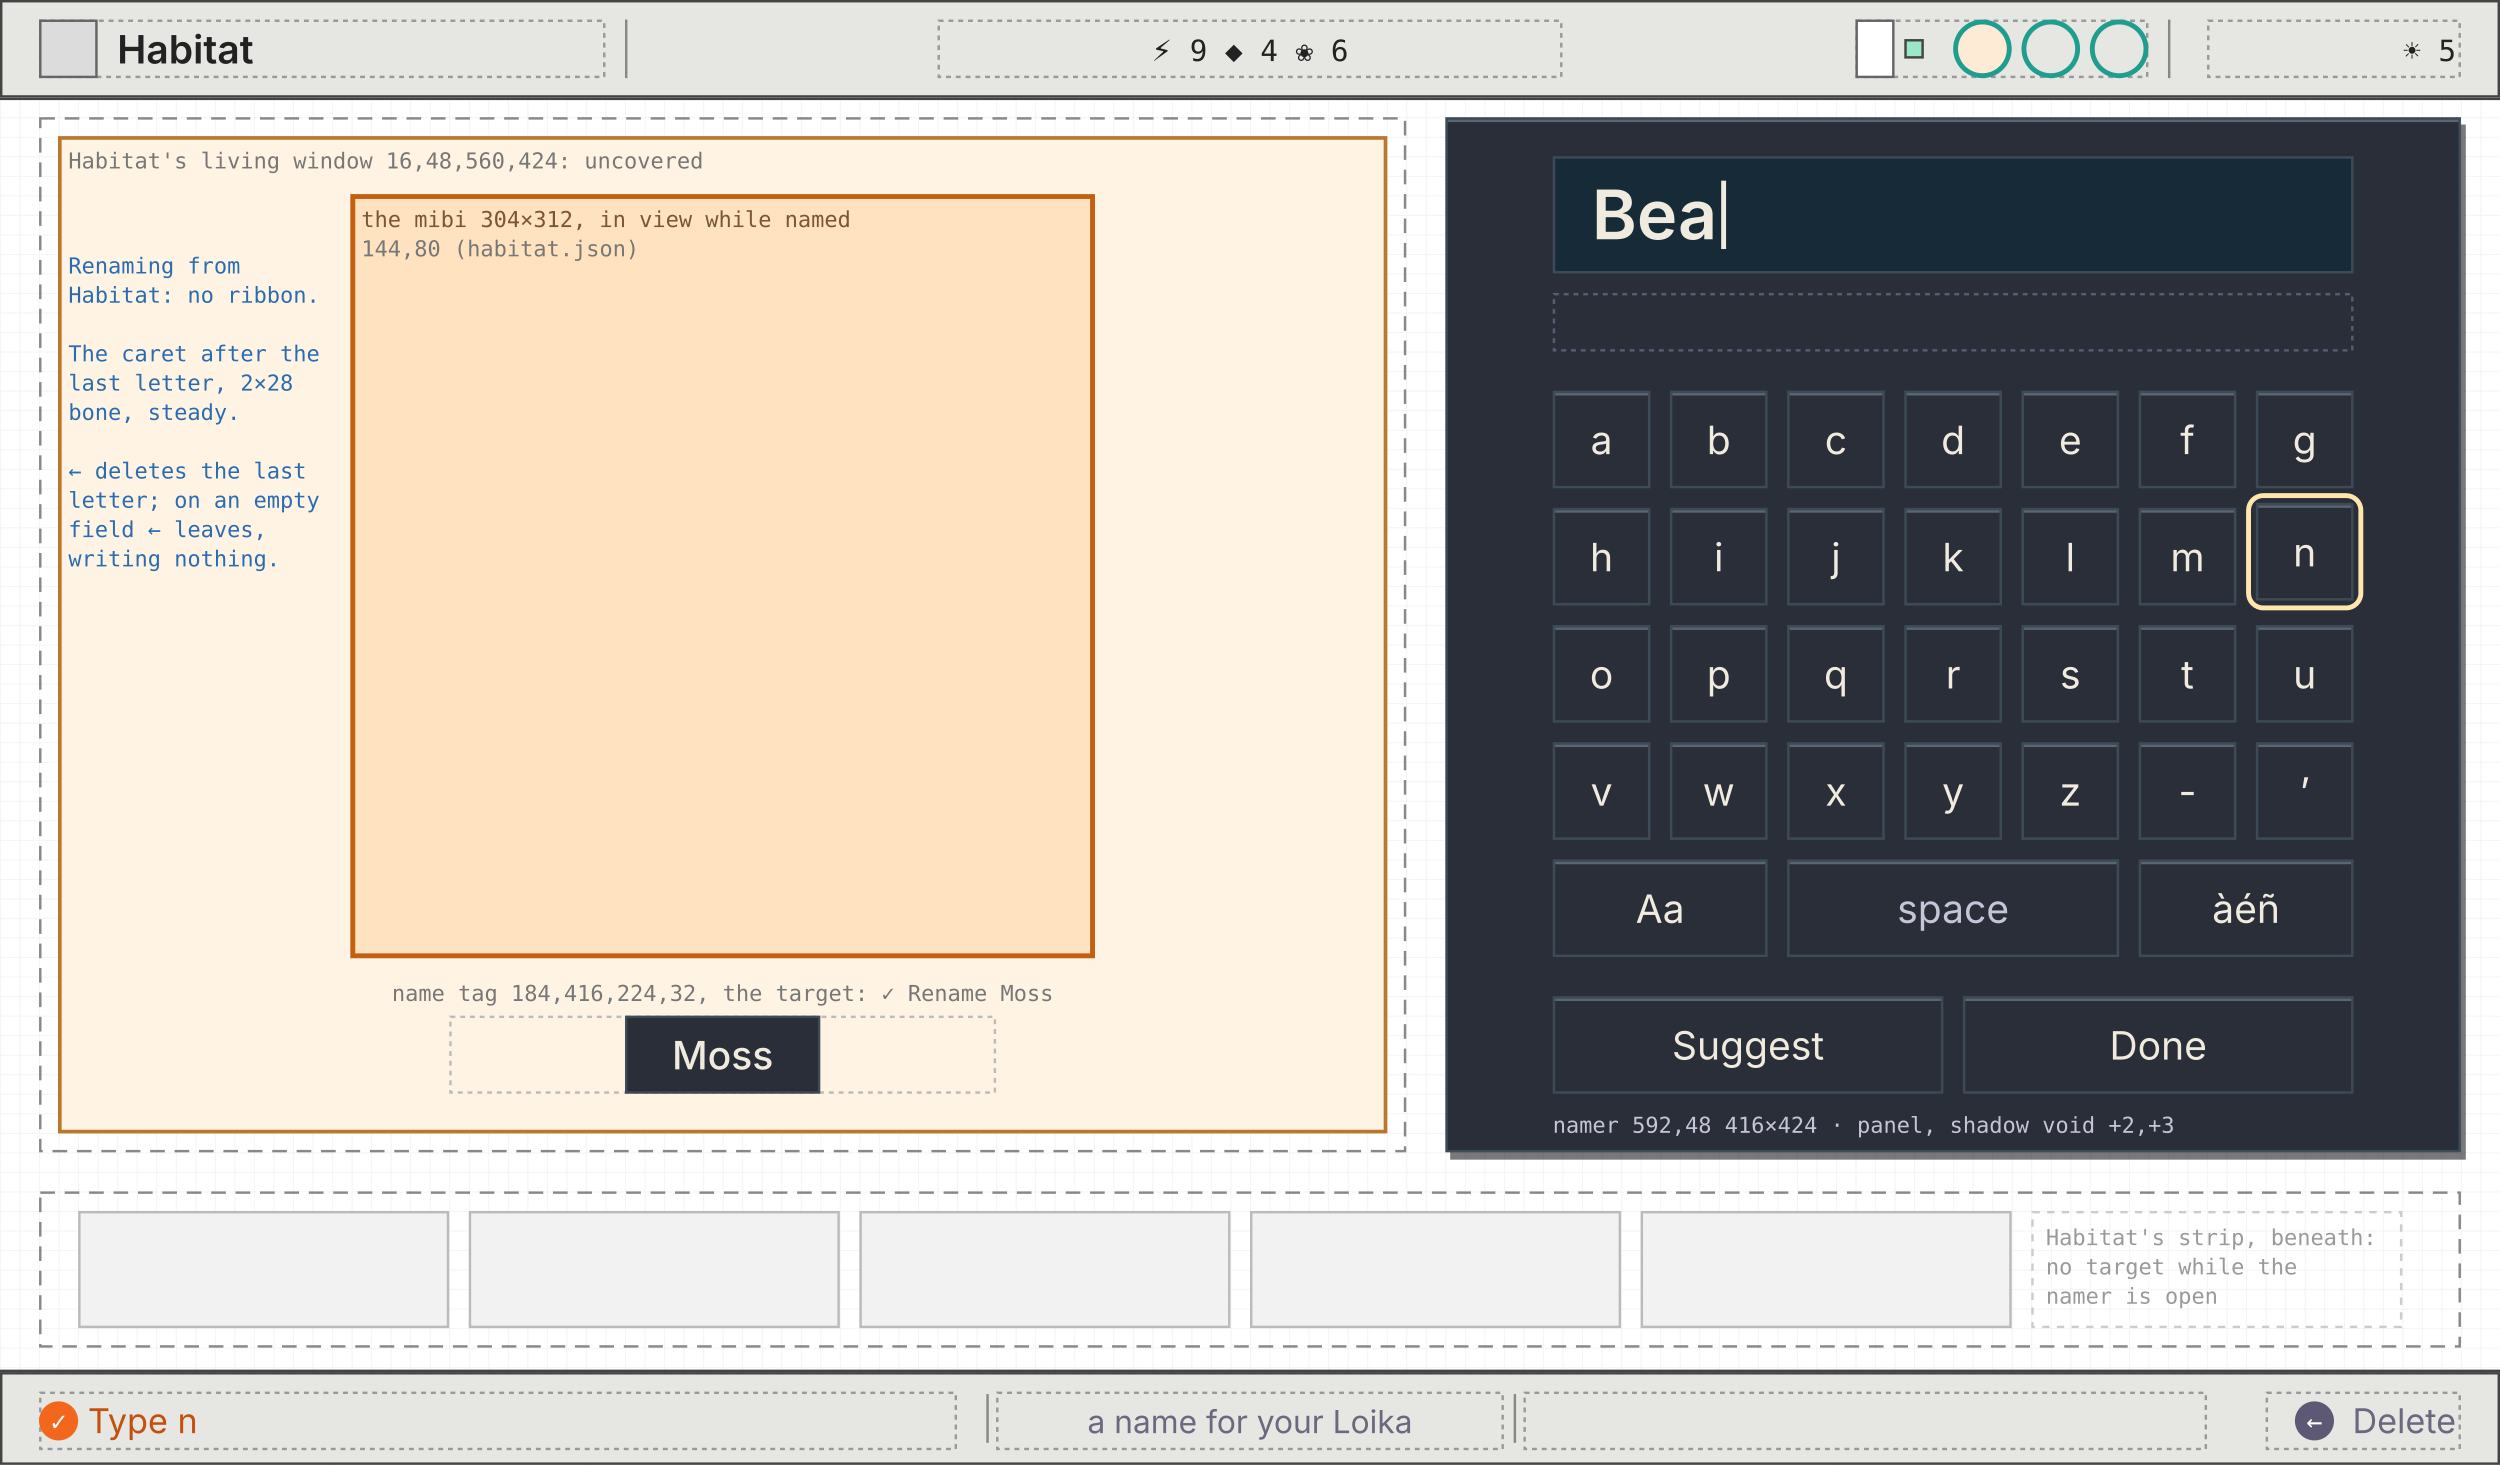
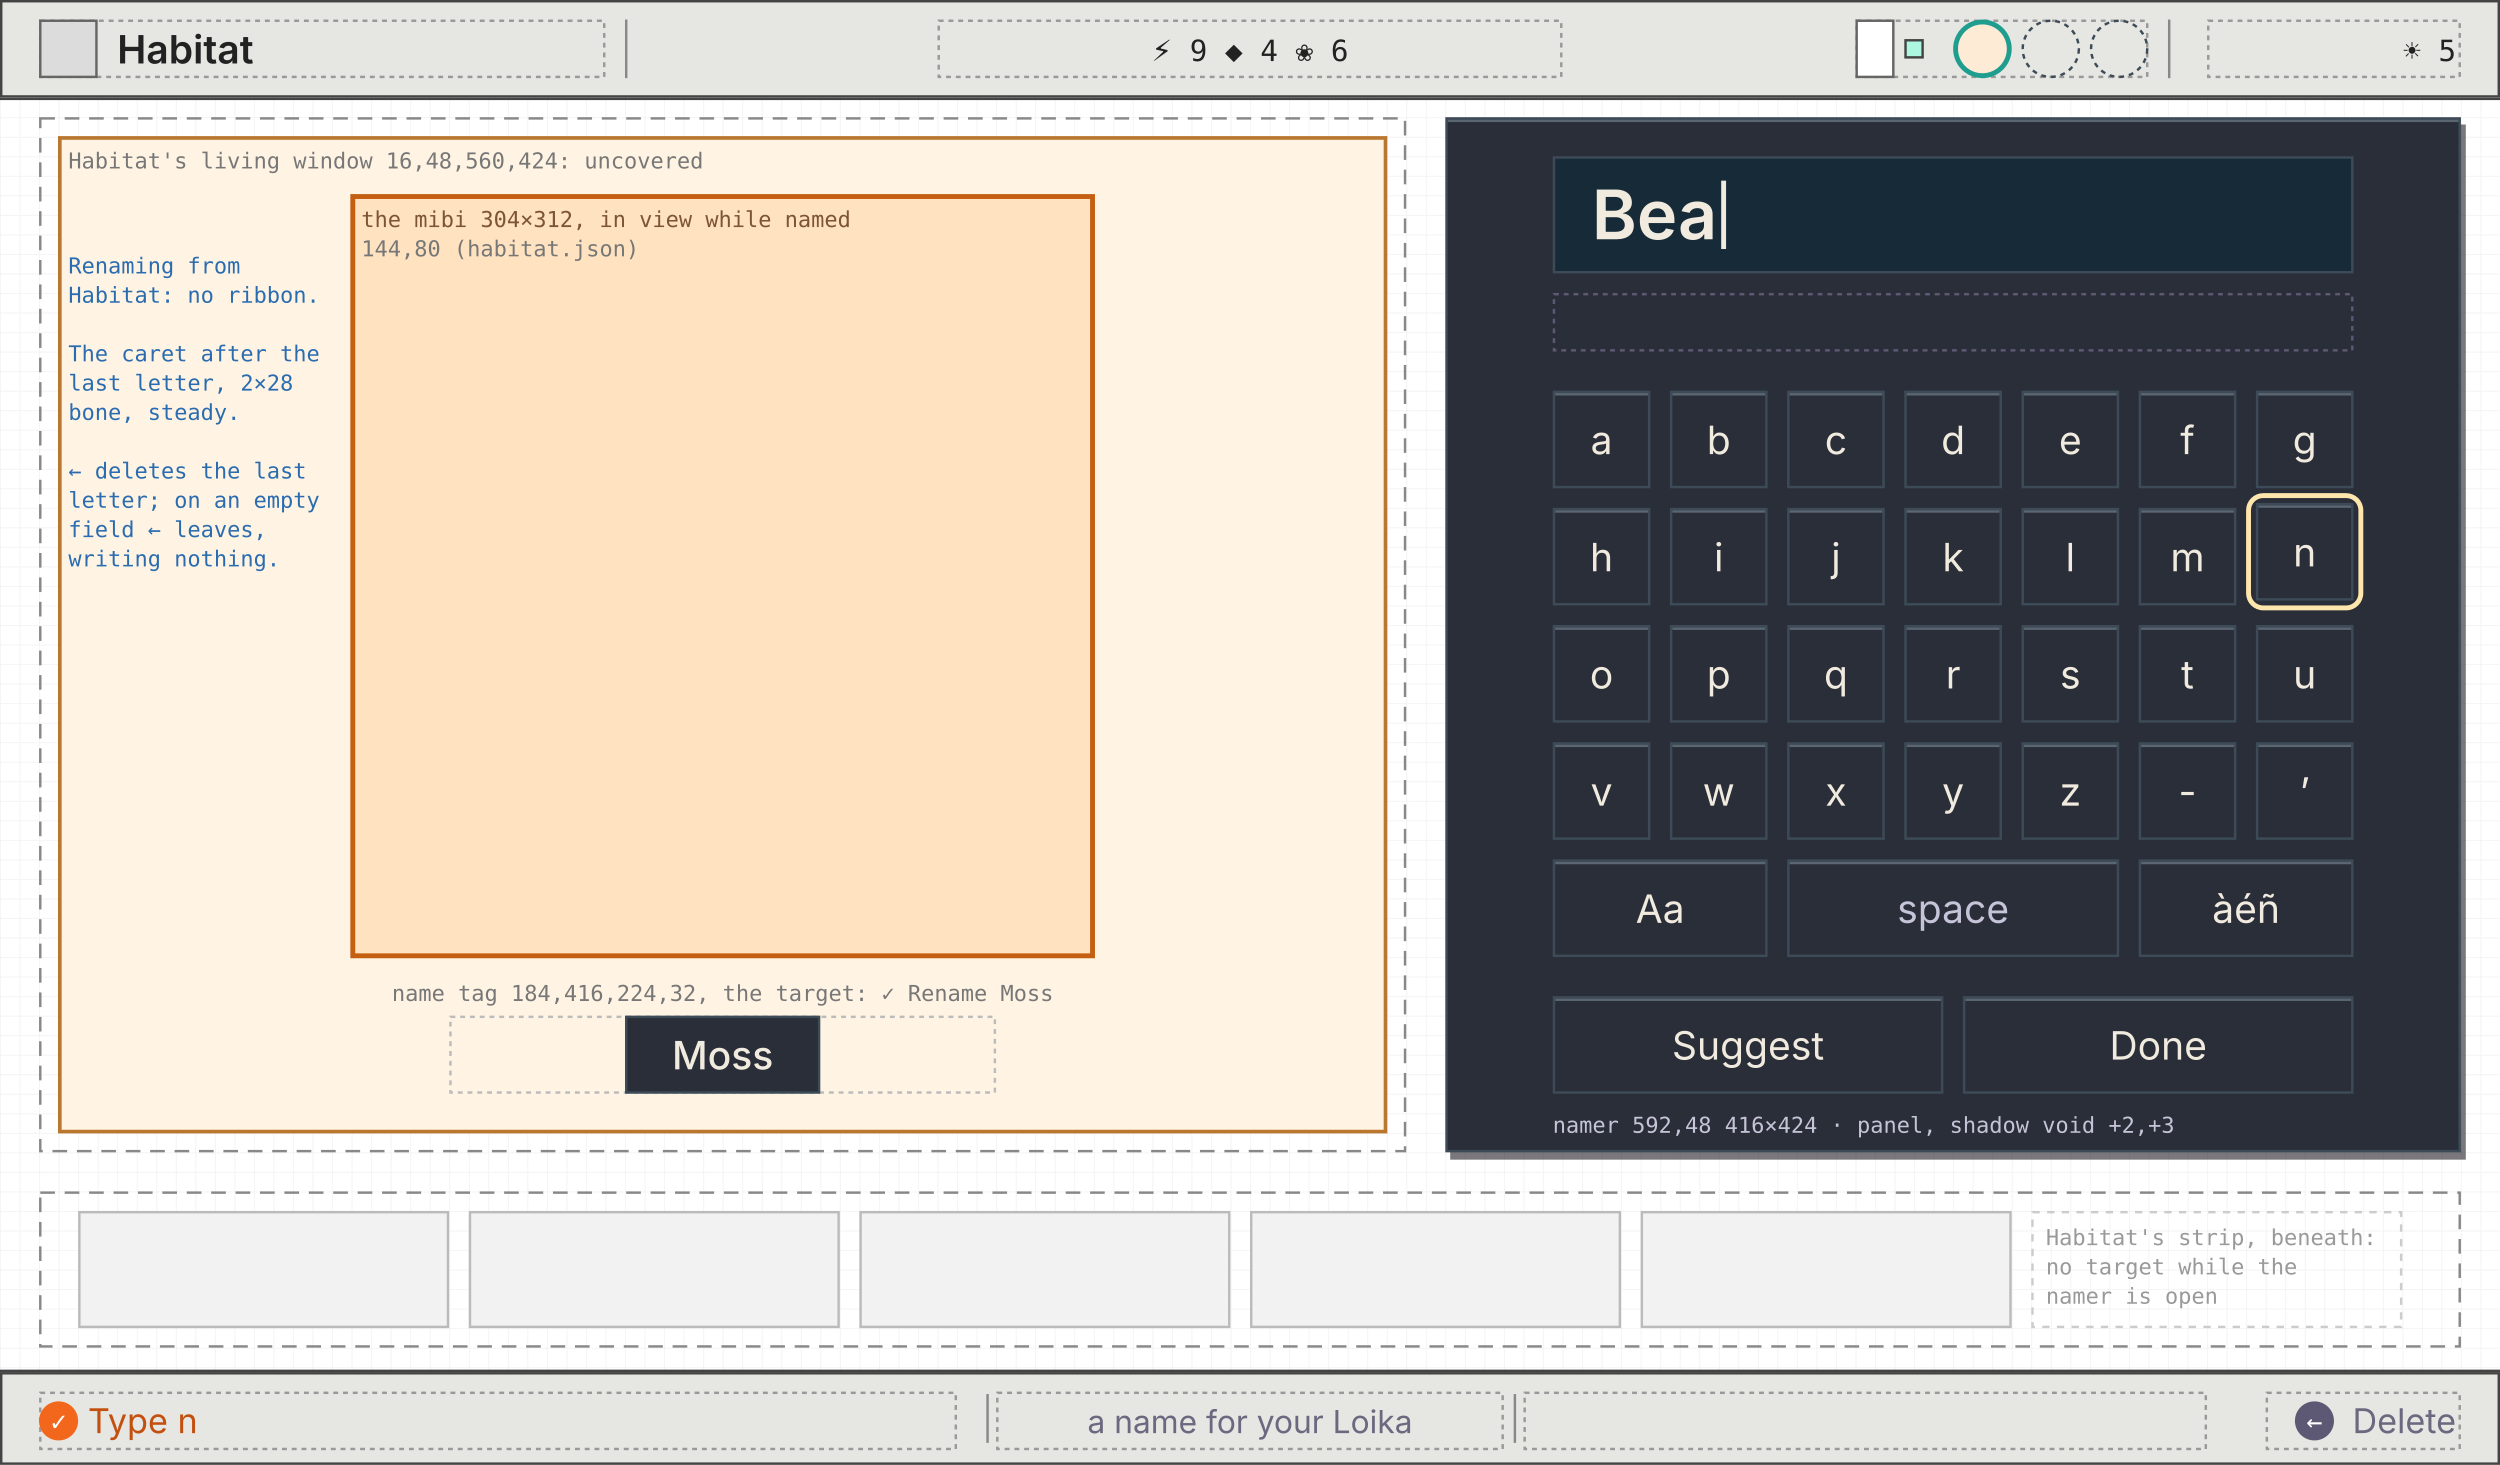
<svg xmlns="http://www.w3.org/2000/svg" viewBox="0 0 1024 600" width="1024" height="600" font-family="ui-monospace, Menlo, Consolas, monospace">
  <defs>
    <pattern id="g8" width="8" height="8" patternUnits="userSpaceOnUse">
      <path d="M8 0H0V8" fill="none" stroke="#efefef" stroke-width="0.5" />
    </pattern>
    <marker id="ah" viewBox="0 0 8 8" refX="7" refY="4" markerWidth="7" markerHeight="7" orient="auto">
      <path d="M0 0L8 4L0 8z" fill="#2b6cb0" />
    </marker>
    <marker id="ao" viewBox="0 0 8 8" refX="7" refY="4" markerWidth="7" markerHeight="7" orient="auto">
      <path d="M0 0L8 4L0 8z" fill="#c45f12" />
    </marker>
    <marker id="ag" viewBox="0 0 8 8" refX="7" refY="4" markerWidth="7" markerHeight="7" orient="auto">
      <path d="M0 0L8 4L0 8z" fill="#6b6880" />
    </marker>
  </defs>
  <rect width="1024" height="600" fill="#ffffff" />
  <rect width="1024" height="600" fill="url(#g8)" />
  <line x1="0" y1="40.5" x2="1024" y2="40.5" stroke="#444" stroke-width="1" />
  <rect x="0.5" y="0.5" width="1023" height="39" fill="#e6e6e2" stroke="#444" stroke-width="1" />
  <rect x="16.5" y="8.5" width="231" height="23" fill="none" stroke="#999" stroke-width="1" stroke-dasharray="2 2" />
  <rect x="16.5" y="8.5" width="23" height="23" fill="#dcdcdc" stroke="#666" stroke-width="1" />
  <text x="48" y="26" font-size="16" fill="#222" font-weight="600" font-family="Inter, 'Helvetica Neue', Arial, sans-serif">Habitat</text>
  <line x1="256.5" y1="8" x2="256.5" y2="32" stroke="#888" stroke-width="1" />
  <line x1="888.5" y1="8" x2="888.5" y2="32" stroke="#888" stroke-width="1" />
  <rect x="384.5" y="8.5" width="255" height="23" fill="none" stroke="#999" stroke-width="1" stroke-dasharray="2 2" />
  <text x="512" y="25" font-size="12" fill="#222" text-anchor="middle">⚡ 9   ◆ 4   ❀ 6</text>
  <rect x="760.5" y="8.5" width="119" height="23" fill="none" stroke="#999" stroke-width="1" stroke-dasharray="2 2" />
  <rect x="760.5" y="8.5" width="15" height="23" fill="#fff" stroke="#666" stroke-width="1" />
-   <rect x="780.5" y="16.5" width="7" height="7" fill="#9be7c9" stroke="#444" stroke-width="1" />
+   <rect x="780.5" y="16.5" width="7" height="7" fill="#adf6e0" stroke="#444" stroke-width="1" />
  <circle cx="812" cy="20" r="11" fill="#fdebd6" stroke="#1f9d8f" stroke-width="2" />
-   <circle cx="840" cy="20" r="11" fill="none" stroke="#1f9d8f" stroke-width="2" />
-   <circle cx="868" cy="20" r="11" fill="none" stroke="#1f9d8f" stroke-width="2" />
+   <circle cx="840" cy="20" r="11.5" fill="none" stroke="#3c4b57" stroke-width="1" stroke-dasharray="2 2" />
+   <circle cx="868" cy="20" r="11.5" fill="none" stroke="#3c4b57" stroke-width="1" stroke-dasharray="2 2" />
  <rect x="904.5" y="8.5" width="103" height="23" fill="none" stroke="#999" stroke-width="1" stroke-dasharray="2 2" />
  <text x="1006" y="25" font-size="12" fill="#222" text-anchor="end">☀ 5</text>
  <line x1="0" y1="561.5" x2="1024" y2="561.5" stroke="#444" stroke-width="1" />
  <rect x="0.5" y="562.5" width="1023" height="37" fill="#e6e6e2" stroke="#444" stroke-width="1" />
  <rect x="16.5" y="570.5" width="375" height="23" fill="none" stroke="#999" stroke-width="1" stroke-dasharray="2 2" />
  <rect x="408.5" y="570.5" width="207" height="23" fill="none" stroke="#999" stroke-width="1" stroke-dasharray="2 2" />
  <rect x="624.5" y="570.5" width="279" height="23" fill="none" stroke="#999" stroke-width="1" stroke-dasharray="2 2" />
  <rect x="928.5" y="570.5" width="79" height="23" fill="none" stroke="#999" stroke-width="1" stroke-dasharray="2 2" />
  <line x1="404.5" y1="571" x2="404.5" y2="591" stroke="#888" stroke-width="1" />
  <line x1="620.5" y1="571" x2="620.5" y2="591" stroke="#888" stroke-width="1" />
  <circle cx="24" cy="582" r="8" fill="#f2671b" />
  <text x="24" y="586" font-size="11" fill="#fff" text-anchor="middle">✓</text>
  <text x="36" y="587" font-size="14" fill="#c4500f" font-family="Inter, 'Helvetica Neue', Arial, sans-serif">Type n</text>
  <text x="512" y="587" font-size="13" fill="#6b6880" text-anchor="middle" font-family="Inter, 'Helvetica Neue', Arial, sans-serif">a name for your Loika</text>
  <circle cx="948" cy="582" r="8" fill="#5d5974" />
  <text x="948" y="586" font-size="11" fill="#fff" text-anchor="middle">←</text>
  <text x="1006" y="587" font-size="14" fill="#6b6880" text-anchor="end" font-family="Inter, 'Helvetica Neue', Arial, sans-serif">Delete</text>
  <rect x="16.5" y="48.5" width="559" height="423" fill="none" stroke="#888" stroke-width="1" stroke-dasharray="6 4" />
  <rect x="24.5" y="56.5" width="543" height="407" fill="#fff4e3" stroke="#b9772f" stroke-width="1.5" />
  <rect x="144.5" y="80.5" width="303" height="311" fill="#ffe2bf" stroke="#c45f12" stroke-width="2" />
  <text x="148" y="93" font-size="9" fill="#7d5435">the mibi 304×312, in view while named</text>
  <text x="148" y="105" font-size="9" fill="#777">144,80 (habitat.json)</text>
  <text x="28" y="69" font-size="9" fill="#777">Habitat's living window 16,48,560,424: uncovered</text>
  <rect x="184.5" y="416.5" width="223" height="31" fill="none" stroke="#bbb" stroke-width="1" stroke-dasharray="2 2" />
  <rect x="256.5" y="416.5" width="79" height="31" fill="#2a2e38" stroke="#3c4b57" stroke-width="1" />
  <text x="296" y="438" font-size="16" fill="#f1ebdf" text-anchor="middle" font-family="Inter, 'Helvetica Neue', Arial, sans-serif" font-weight="500">Moss</text>
  <text x="296" y="410" font-size="9" fill="#777" text-anchor="middle">name tag 184,416,224,32, the target: ✓ Rename Moss</text>
  <rect x="16.5" y="488.5" width="991" height="63" fill="none" stroke="#888" stroke-width="1" stroke-dasharray="6 4" />
  <rect x="32.5" y="496.5" width="151" height="47" fill="#f2f2f2" stroke="#bbb" stroke-width="1" />
  <rect x="192.5" y="496.5" width="151" height="47" fill="#f2f2f2" stroke="#bbb" stroke-width="1" />
  <rect x="352.5" y="496.5" width="151" height="47" fill="#f2f2f2" stroke="#bbb" stroke-width="1" />
  <rect x="512.5" y="496.5" width="151" height="47" fill="#f2f2f2" stroke="#bbb" stroke-width="1" />
  <rect x="672.5" y="496.5" width="151" height="47" fill="#f2f2f2" stroke="#bbb" stroke-width="1" />
  <rect x="832.5" y="496.5" width="151" height="47" fill="none" stroke="#ccc" stroke-width="1" stroke-dasharray="3 3" />
  <text x="838" y="510" font-size="9" fill="#999">Habitat's strip, beneath:</text>
  <text x="838" y="522" font-size="9" fill="#999">no target while the</text>
  <text x="838" y="534" font-size="9" fill="#999">namer is open</text>
  <rect x="594" y="51" width="416" height="424" fill="#0c0a12" opacity="0.55" />
  <rect x="592.5" y="48.5" width="415" height="423" fill="#2a2e38" stroke="#3c4b57" stroke-width="1" />
  <line x1="593" y1="49.5" x2="1007" y2="49.5" stroke="#5a6672" stroke-width="1" />
  <text x="636" y="464" font-size="9" fill="#c6c4d8">namer 592,48 416×424 · panel, shadow void +2,+3</text>
  <rect x="636.5" y="64.5" width="327" height="47" fill="#162a37" stroke="#3c4b57" stroke-width="1" />
  <text x="652" y="98" font-size="28" fill="#f1ebdf" font-family="Inter, 'Helvetica Neue', Arial, sans-serif" font-weight="600">Bea</text>
  <rect x="705" y="74" width="2" height="28" fill="#f1ebdf" />
  <rect x="636.5" y="120.5" width="327" height="23" fill="none" stroke="#5d5974" stroke-width="1" stroke-dasharray="2 2" />
  <rect x="636.5" y="160.5" width="327" height="183" fill="none" stroke="none" stroke-width="1" />
  <rect x="636.5" y="160.5" width="39" height="39" fill="#2a2e38" stroke="#3c4b57" stroke-width="1" />
  <line x1="637" y1="161.5" x2="675" y2="161.5" stroke="#5a6672" stroke-width="1" />
  <text x="656" y="186" font-size="16" fill="#f1ebdf" text-anchor="middle" font-family="Inter, 'Helvetica Neue', Arial, sans-serif">a</text>
  <rect x="684.5" y="160.5" width="39" height="39" fill="#2a2e38" stroke="#3c4b57" stroke-width="1" />
  <line x1="685" y1="161.5" x2="723" y2="161.5" stroke="#5a6672" stroke-width="1" />
  <text x="704" y="186" font-size="16" fill="#f1ebdf" text-anchor="middle" font-family="Inter, 'Helvetica Neue', Arial, sans-serif">b</text>
  <rect x="732.5" y="160.5" width="39" height="39" fill="#2a2e38" stroke="#3c4b57" stroke-width="1" />
  <line x1="733" y1="161.5" x2="771" y2="161.5" stroke="#5a6672" stroke-width="1" />
  <text x="752" y="186" font-size="16" fill="#f1ebdf" text-anchor="middle" font-family="Inter, 'Helvetica Neue', Arial, sans-serif">c</text>
  <rect x="780.5" y="160.5" width="39" height="39" fill="#2a2e38" stroke="#3c4b57" stroke-width="1" />
  <line x1="781" y1="161.5" x2="819" y2="161.5" stroke="#5a6672" stroke-width="1" />
  <text x="800" y="186" font-size="16" fill="#f1ebdf" text-anchor="middle" font-family="Inter, 'Helvetica Neue', Arial, sans-serif">d</text>
  <rect x="828.5" y="160.5" width="39" height="39" fill="#2a2e38" stroke="#3c4b57" stroke-width="1" />
  <line x1="829" y1="161.5" x2="867" y2="161.5" stroke="#5a6672" stroke-width="1" />
  <text x="848" y="186" font-size="16" fill="#f1ebdf" text-anchor="middle" font-family="Inter, 'Helvetica Neue', Arial, sans-serif">e</text>
  <rect x="876.5" y="160.5" width="39" height="39" fill="#2a2e38" stroke="#3c4b57" stroke-width="1" />
  <line x1="877" y1="161.5" x2="915" y2="161.5" stroke="#5a6672" stroke-width="1" />
  <text x="896" y="186" font-size="16" fill="#f1ebdf" text-anchor="middle" font-family="Inter, 'Helvetica Neue', Arial, sans-serif">f</text>
  <rect x="924.5" y="160.5" width="39" height="39" fill="#2a2e38" stroke="#3c4b57" stroke-width="1" />
  <line x1="925" y1="161.5" x2="963" y2="161.5" stroke="#5a6672" stroke-width="1" />
  <text x="944" y="186" font-size="16" fill="#f1ebdf" text-anchor="middle" font-family="Inter, 'Helvetica Neue', Arial, sans-serif">g</text>
  <rect x="636.5" y="208.5" width="39" height="39" fill="#2a2e38" stroke="#3c4b57" stroke-width="1" />
  <line x1="637" y1="209.5" x2="675" y2="209.5" stroke="#5a6672" stroke-width="1" />
  <text x="656" y="234" font-size="16" fill="#f1ebdf" text-anchor="middle" font-family="Inter, 'Helvetica Neue', Arial, sans-serif">h</text>
  <rect x="684.5" y="208.5" width="39" height="39" fill="#2a2e38" stroke="#3c4b57" stroke-width="1" />
  <line x1="685" y1="209.5" x2="723" y2="209.5" stroke="#5a6672" stroke-width="1" />
  <text x="704" y="234" font-size="16" fill="#f1ebdf" text-anchor="middle" font-family="Inter, 'Helvetica Neue', Arial, sans-serif">i</text>
  <rect x="732.5" y="208.5" width="39" height="39" fill="#2a2e38" stroke="#3c4b57" stroke-width="1" />
  <line x1="733" y1="209.5" x2="771" y2="209.5" stroke="#5a6672" stroke-width="1" />
  <text x="752" y="234" font-size="16" fill="#f1ebdf" text-anchor="middle" font-family="Inter, 'Helvetica Neue', Arial, sans-serif">j</text>
  <rect x="780.5" y="208.5" width="39" height="39" fill="#2a2e38" stroke="#3c4b57" stroke-width="1" />
  <line x1="781" y1="209.5" x2="819" y2="209.5" stroke="#5a6672" stroke-width="1" />
  <text x="800" y="234" font-size="16" fill="#f1ebdf" text-anchor="middle" font-family="Inter, 'Helvetica Neue', Arial, sans-serif">k</text>
  <rect x="828.5" y="208.5" width="39" height="39" fill="#2a2e38" stroke="#3c4b57" stroke-width="1" />
  <line x1="829" y1="209.5" x2="867" y2="209.5" stroke="#5a6672" stroke-width="1" />
  <text x="848" y="234" font-size="16" fill="#f1ebdf" text-anchor="middle" font-family="Inter, 'Helvetica Neue', Arial, sans-serif">l</text>
  <rect x="876.5" y="208.5" width="39" height="39" fill="#2a2e38" stroke="#3c4b57" stroke-width="1" />
  <line x1="877" y1="209.5" x2="915" y2="209.5" stroke="#5a6672" stroke-width="1" />
  <text x="896" y="234" font-size="16" fill="#f1ebdf" text-anchor="middle" font-family="Inter, 'Helvetica Neue', Arial, sans-serif">m</text>
  <rect x="924.5" y="206.5" width="39" height="39" fill="#2a2e38" stroke="#3c4b57" stroke-width="1" />
  <line x1="925" y1="207.5" x2="963" y2="207.5" stroke="#5a6672" stroke-width="1" />
  <text x="944" y="232" font-size="16" fill="#f1ebdf" text-anchor="middle" font-family="Inter, 'Helvetica Neue', Arial, sans-serif">n</text>
  <rect x="636.5" y="256.5" width="39" height="39" fill="#2a2e38" stroke="#3c4b57" stroke-width="1" />
  <line x1="637" y1="257.5" x2="675" y2="257.5" stroke="#5a6672" stroke-width="1" />
  <text x="656" y="282" font-size="16" fill="#f1ebdf" text-anchor="middle" font-family="Inter, 'Helvetica Neue', Arial, sans-serif">o</text>
  <rect x="684.5" y="256.5" width="39" height="39" fill="#2a2e38" stroke="#3c4b57" stroke-width="1" />
  <line x1="685" y1="257.5" x2="723" y2="257.5" stroke="#5a6672" stroke-width="1" />
  <text x="704" y="282" font-size="16" fill="#f1ebdf" text-anchor="middle" font-family="Inter, 'Helvetica Neue', Arial, sans-serif">p</text>
  <rect x="732.5" y="256.5" width="39" height="39" fill="#2a2e38" stroke="#3c4b57" stroke-width="1" />
  <line x1="733" y1="257.5" x2="771" y2="257.5" stroke="#5a6672" stroke-width="1" />
  <text x="752" y="282" font-size="16" fill="#f1ebdf" text-anchor="middle" font-family="Inter, 'Helvetica Neue', Arial, sans-serif">q</text>
  <rect x="780.5" y="256.5" width="39" height="39" fill="#2a2e38" stroke="#3c4b57" stroke-width="1" />
  <line x1="781" y1="257.5" x2="819" y2="257.5" stroke="#5a6672" stroke-width="1" />
  <text x="800" y="282" font-size="16" fill="#f1ebdf" text-anchor="middle" font-family="Inter, 'Helvetica Neue', Arial, sans-serif">r</text>
  <rect x="828.5" y="256.5" width="39" height="39" fill="#2a2e38" stroke="#3c4b57" stroke-width="1" />
  <line x1="829" y1="257.5" x2="867" y2="257.5" stroke="#5a6672" stroke-width="1" />
  <text x="848" y="282" font-size="16" fill="#f1ebdf" text-anchor="middle" font-family="Inter, 'Helvetica Neue', Arial, sans-serif">s</text>
  <rect x="876.5" y="256.5" width="39" height="39" fill="#2a2e38" stroke="#3c4b57" stroke-width="1" />
  <line x1="877" y1="257.5" x2="915" y2="257.5" stroke="#5a6672" stroke-width="1" />
  <text x="896" y="282" font-size="16" fill="#f1ebdf" text-anchor="middle" font-family="Inter, 'Helvetica Neue', Arial, sans-serif">t</text>
  <rect x="924.5" y="256.5" width="39" height="39" fill="#2a2e38" stroke="#3c4b57" stroke-width="1" />
  <line x1="925" y1="257.5" x2="963" y2="257.5" stroke="#5a6672" stroke-width="1" />
  <text x="944" y="282" font-size="16" fill="#f1ebdf" text-anchor="middle" font-family="Inter, 'Helvetica Neue', Arial, sans-serif">u</text>
  <rect x="636.5" y="304.5" width="39" height="39" fill="#2a2e38" stroke="#3c4b57" stroke-width="1" />
  <line x1="637" y1="305.5" x2="675" y2="305.5" stroke="#5a6672" stroke-width="1" />
  <text x="656" y="330" font-size="16" fill="#f1ebdf" text-anchor="middle" font-family="Inter, 'Helvetica Neue', Arial, sans-serif">v</text>
  <rect x="684.5" y="304.5" width="39" height="39" fill="#2a2e38" stroke="#3c4b57" stroke-width="1" />
  <line x1="685" y1="305.5" x2="723" y2="305.5" stroke="#5a6672" stroke-width="1" />
  <text x="704" y="330" font-size="16" fill="#f1ebdf" text-anchor="middle" font-family="Inter, 'Helvetica Neue', Arial, sans-serif">w</text>
  <rect x="732.5" y="304.5" width="39" height="39" fill="#2a2e38" stroke="#3c4b57" stroke-width="1" />
  <line x1="733" y1="305.5" x2="771" y2="305.5" stroke="#5a6672" stroke-width="1" />
  <text x="752" y="330" font-size="16" fill="#f1ebdf" text-anchor="middle" font-family="Inter, 'Helvetica Neue', Arial, sans-serif">x</text>
  <rect x="780.5" y="304.5" width="39" height="39" fill="#2a2e38" stroke="#3c4b57" stroke-width="1" />
  <line x1="781" y1="305.5" x2="819" y2="305.5" stroke="#5a6672" stroke-width="1" />
  <text x="800" y="330" font-size="16" fill="#f1ebdf" text-anchor="middle" font-family="Inter, 'Helvetica Neue', Arial, sans-serif">y</text>
  <rect x="828.5" y="304.5" width="39" height="39" fill="#2a2e38" stroke="#3c4b57" stroke-width="1" />
  <line x1="829" y1="305.5" x2="867" y2="305.5" stroke="#5a6672" stroke-width="1" />
  <text x="848" y="330" font-size="16" fill="#f1ebdf" text-anchor="middle" font-family="Inter, 'Helvetica Neue', Arial, sans-serif">z</text>
  <rect x="876.5" y="304.5" width="39" height="39" fill="#2a2e38" stroke="#3c4b57" stroke-width="1" />
  <line x1="877" y1="305.5" x2="915" y2="305.5" stroke="#5a6672" stroke-width="1" />
  <text x="896" y="330" font-size="16" fill="#f1ebdf" text-anchor="middle" font-family="Inter, 'Helvetica Neue', Arial, sans-serif">-</text>
  <rect x="924.5" y="304.5" width="39" height="39" fill="#2a2e38" stroke="#3c4b57" stroke-width="1" />
  <line x1="925" y1="305.5" x2="963" y2="305.5" stroke="#5a6672" stroke-width="1" />
  <text x="944" y="330" font-size="16" fill="#f1ebdf" text-anchor="middle" font-family="Inter, 'Helvetica Neue', Arial, sans-serif">’</text>
  <rect x="636.5" y="352.5" width="87" height="39" fill="#2a2e38" stroke="#3c4b57" stroke-width="1" />
  <line x1="637" y1="353.5" x2="723" y2="353.5" stroke="#5a6672" stroke-width="1" />
  <text x="680" y="378" font-size="16" fill="#f1ebdf" text-anchor="middle" font-family="Inter, 'Helvetica Neue', Arial, sans-serif">Aa</text>
  <rect x="732.5" y="352.5" width="135" height="39" fill="#2a2e38" stroke="#3c4b57" stroke-width="1" />
  <line x1="733" y1="353.5" x2="867" y2="353.5" stroke="#5a6672" stroke-width="1" />
  <text x="800" y="378" font-size="16" fill="#c6c4d8" text-anchor="middle" font-family="Inter, 'Helvetica Neue', Arial, sans-serif">space</text>
  <rect x="876.5" y="352.5" width="87" height="39" fill="#2a2e38" stroke="#3c4b57" stroke-width="1" />
  <line x1="877" y1="353.5" x2="963" y2="353.5" stroke="#5a6672" stroke-width="1" />
  <text x="920" y="378" font-size="16" fill="#f1ebdf" text-anchor="middle" font-family="Inter, 'Helvetica Neue', Arial, sans-serif">àéñ</text>
  <rect x="636.5" y="408.5" width="159" height="39" fill="#2a2e38" stroke="#3c4b57" stroke-width="1" />
  <line x1="637" y1="409.5" x2="795" y2="409.5" stroke="#5a6672" stroke-width="1" />
  <text x="716" y="434" font-size="16" fill="#f1ebdf" text-anchor="middle" font-family="Inter, 'Helvetica Neue', Arial, sans-serif">Suggest</text>
  <rect x="804.5" y="408.5" width="159" height="39" fill="#2a2e38" stroke="#3c4b57" stroke-width="1" />
  <line x1="805" y1="409.5" x2="963" y2="409.5" stroke="#5a6672" stroke-width="1" />
  <text x="884" y="434" font-size="16" fill="#f1ebdf" text-anchor="middle" font-family="Inter, 'Helvetica Neue', Arial, sans-serif">Done</text>
  <rect x="921" y="203" width="46" height="46" rx="6" fill="none" stroke="#ffe6ad" stroke-width="2" />
  <text x="28" y="112" font-size="9" fill="#2b6cb0">Renaming from</text>
  <text x="28" y="124" font-size="9" fill="#2b6cb0">Habitat: no ribbon.</text>
  <text x="28" y="136" font-size="9" fill="#2b6cb0" />
  <text x="28" y="148" font-size="9" fill="#2b6cb0">The caret after the</text>
  <text x="28" y="160" font-size="9" fill="#2b6cb0">last letter, 2×28</text>
  <text x="28" y="172" font-size="9" fill="#2b6cb0">bone, steady.</text>
  <text x="28" y="184" font-size="9" fill="#2b6cb0" />
  <text x="28" y="196" font-size="9" fill="#2b6cb0">← deletes the last</text>
  <text x="28" y="208" font-size="9" fill="#2b6cb0">letter; on an empty</text>
  <text x="28" y="220" font-size="9" fill="#2b6cb0">field ← leaves,</text>
  <text x="28" y="232" font-size="9" fill="#2b6cb0">writing nothing.</text>
</svg>
